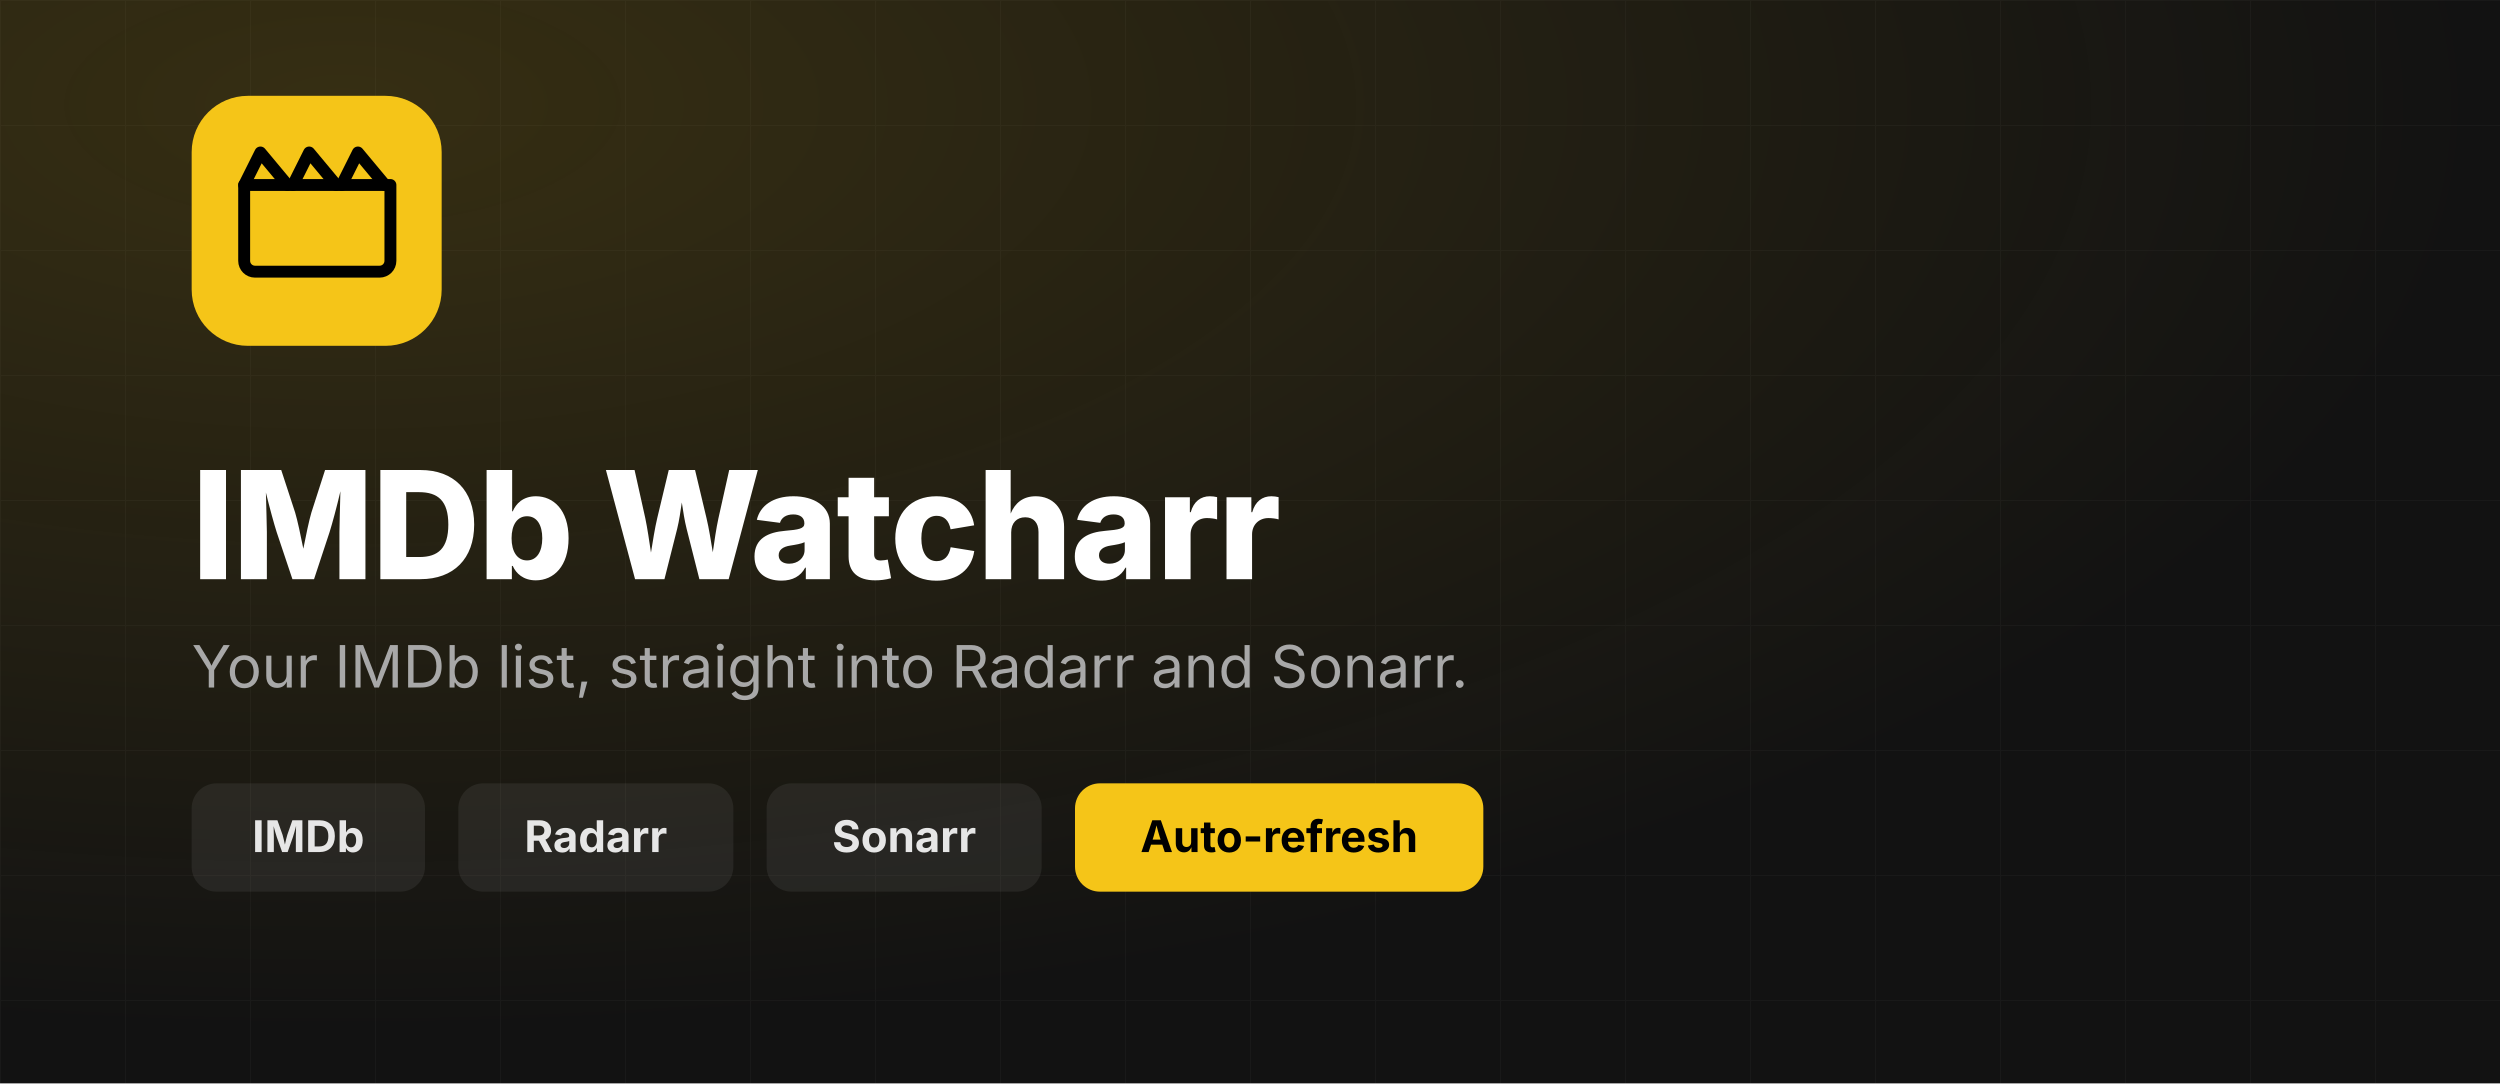
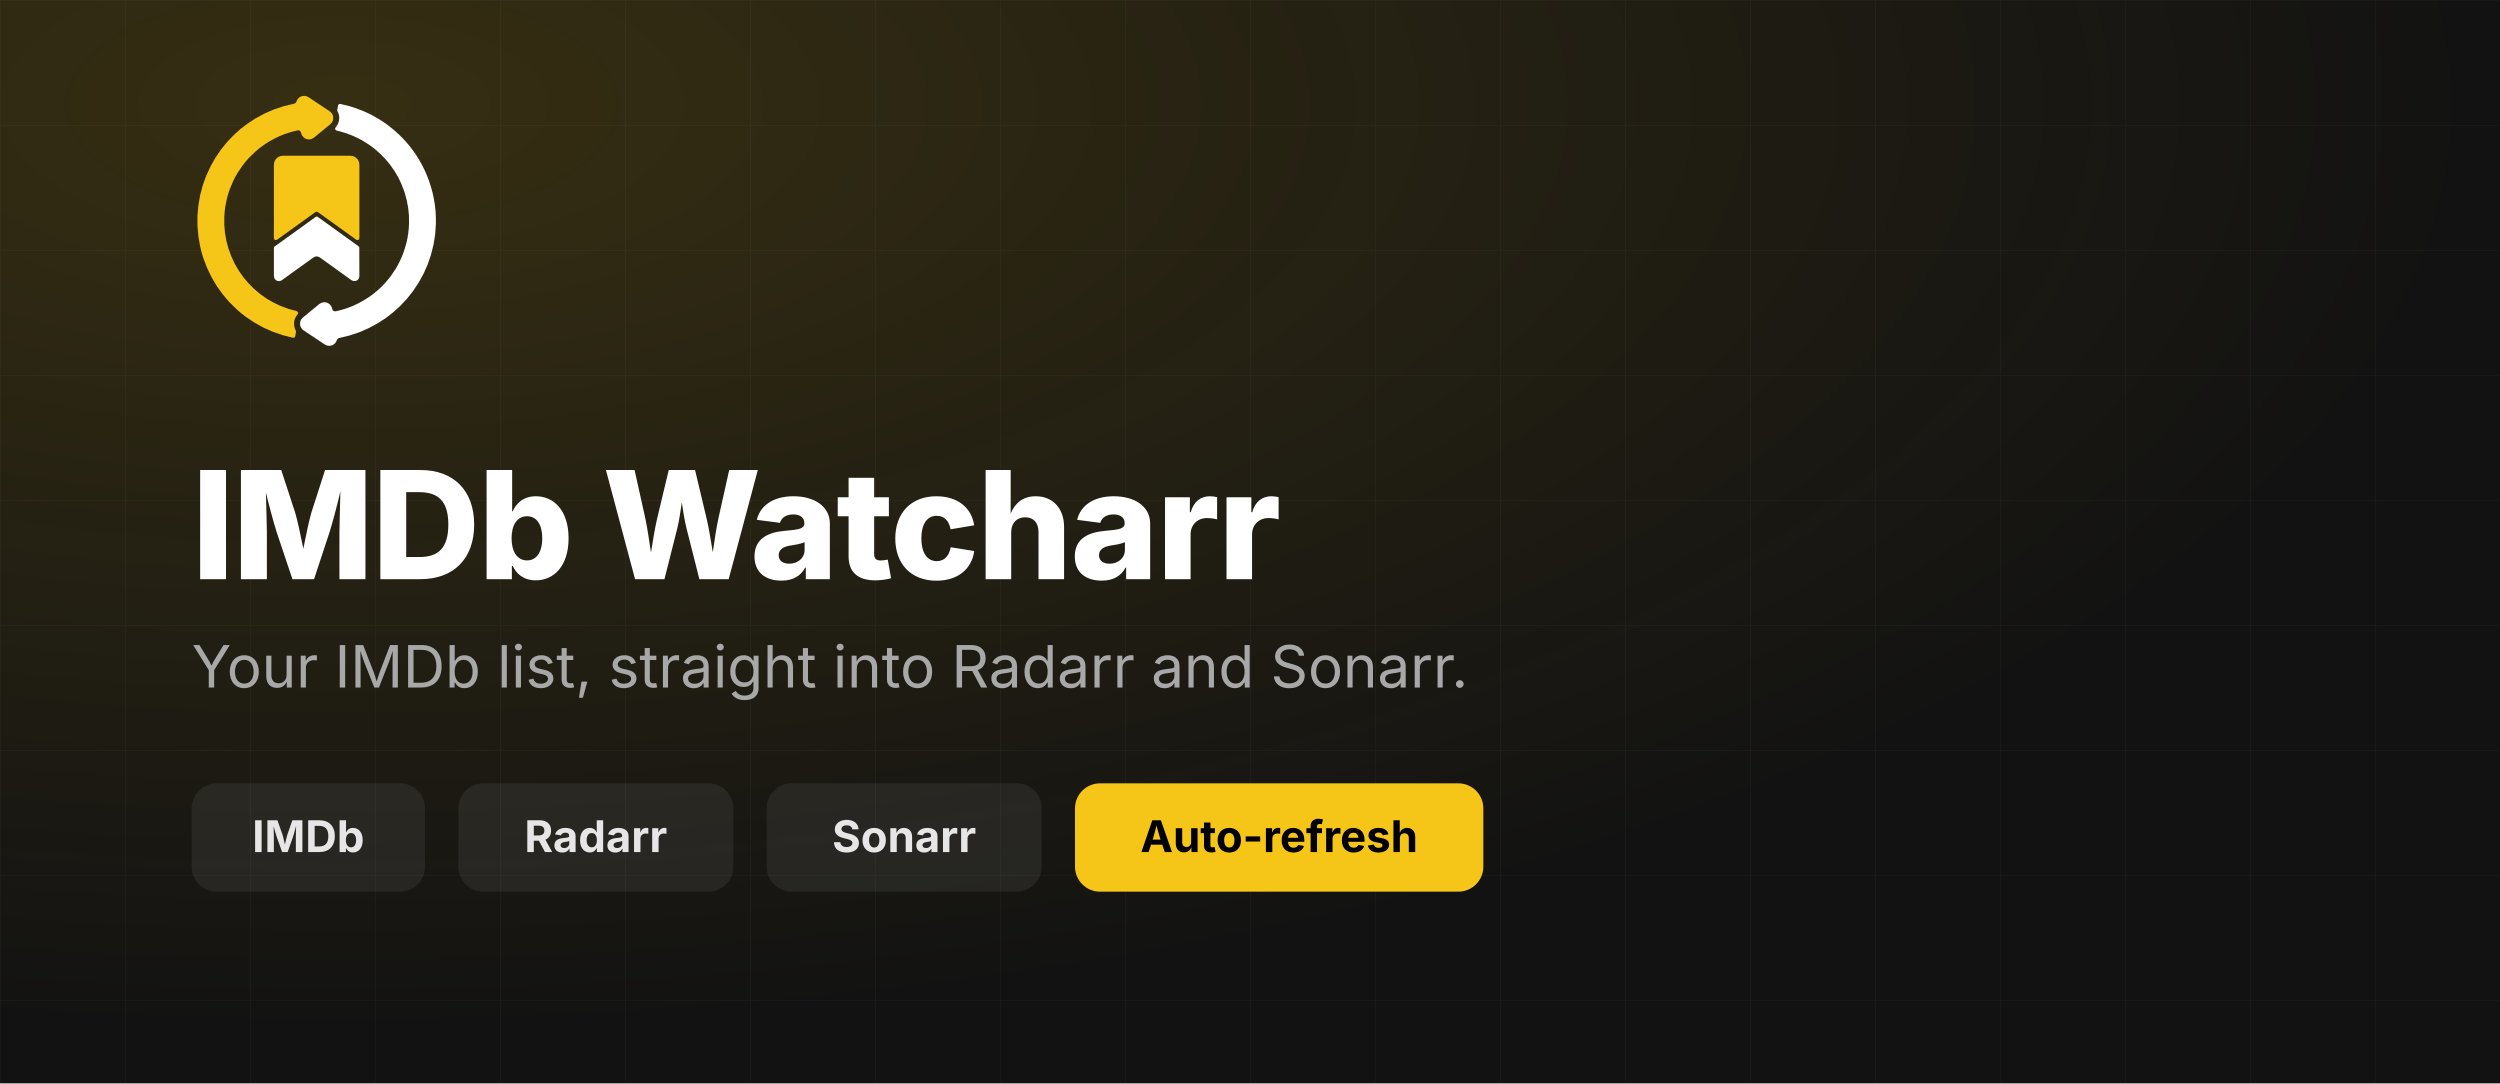
<svg xmlns="http://www.w3.org/2000/svg" width="1200" height="520" viewBox="0 0 1200 520" font-family="Inter, Segoe UI, Helvetica, Arial, sans-serif">
  <defs>
    <pattern id="grid" width="60" height="60" patternUnits="userSpaceOnUse">
      <path d="M60 0H0v60" fill="none" stroke="#ffffff" stroke-opacity="0.035" stroke-width="1" />
    </pattern>
    <radialGradient id="wash" cx="0.14" cy="0.1" r="0.85">
      <stop offset="0" stop-color="#f5c518" stop-opacity="0.16" />
      <stop offset="1" stop-color="#f5c518" stop-opacity="0" />
    </radialGradient>
  </defs>
  <rect width="1200" height="520" fill="#121212" />
  <rect width="1200" height="520" fill="url(#grid)" />
  <rect width="1200" height="520" fill="url(#wash)" />
-   <rect x="92" y="46" width="120" height="120" rx="27" fill="#f5c518" />
-   <g fill="none" stroke="#000000" stroke-width="2.2" stroke-linecap="round" stroke-linejoin="round" transform="translate(112 68) scale(2.6)">
-     <path d="M2 8h27v14a2 2 0 0 1-2 2H4a2 2 0 0 1-2-2z" />
-     <path d="M2 8 5 2l5 6" />
-     <path d="M11 8 14 2l5 6" />
-     <path d="M20 8 23 2l5 6" />
-   </g>
+   <svg x="92" y="46" width="120" height="120" viewBox="260.55 260.5 503 503">
+     <path d="M464.3 747.2L465.9 747.2L467.3 746.6L468.4 745.5L469.0 744.0L470.6 734.3L468.4 729.1L467.2 725.0L466.5 719.7L466.7 715.8L467.5 711.5L468.9 707.7L470.9 703.9L474.6 698.8L474.8 697.2L474.2 695.4L472.1 693.7L456.1 689.4L439.3 683.2L424.7 676.2L412.0 668.9L398.8 659.6L386.3 649.1L374.9 637.6L364.5 625.3L355.1 611.9L347.0 597.9L340.2 583.2L334.6 567.9L330.4 552.2L327.6 536.3L326.2 520.1L326.2 503.9L326.9 494.2L328.0 484.5L331.5 467.0L334.1 457.6L337.2 448.4L344.1 431.9L348.5 423.2L353.4 414.8L363.5 400.0L369.5 392.4L375.9 385.2L388.8 372.7L397.5 365.4L408.0 357.8L417.6 351.7L427.6 346.3L437.8 341.4L448.4 337.2L459.2 333.7L471.7 330.4L475.5 329.9L477.3 330.4L478.8 331.3L480.2 333.2L481.6 338.0L483.1 340.9L486.1 344.3L488.9 346.3L491.8 347.5L495.1 348.2L498.3 348.1L502.4 347.1L506.8 344.5L539.7 317.4L542.9 313.8L544.3 311.2L545.1 308.3L545.4 303.4L544.8 300.4L543.7 297.7L540.8 293.7L538.3 291.6L495.6 263.2L491.4 261.2L487.0 260.5L482.0 261.2L479.3 262.3L476.7 264.0L473.4 267.6L470.3 274.1L468.0 275.9L445.9 281.3L426.0 287.9L406.8 296.3L388.4 306.3L372.7 316.6L359.3 326.8L345.3 339.4L332.3 352.9L319.1 369.2L308.5 384.8L298.2 403.0L289.5 422.1L283.1 439.8L277.7 460.0L274.1 480.7L272.2 501.5L272.2 522.4L274.1 543.3L277.7 563.9L280.2 574.1L283.7 586.1L291.1 605.7L300.1 624.6L310.7 642.7L322.9 659.8L336.5 675.7L351.4 690.3L359.3 697.2L369.2 704.9L386.6 716.6L404.9 726.8L424.0 735.3L443.8 742.1Z" fill="#F5C518" />
+     <path d="M552.5 321.0L549.4 325.2L549.2 327.1L550.0 329.0L551.2 330.0L569.5 335.1L586.1 341.4L602.2 349.3L617.3 358.7L629.1 367.5L640.0 377.1L650.2 387.6L659.6 398.8L668.9 412.1L677.0 426.1L683.2 439.3L688.9 454.5L693.2 470.2L696.2 486.1L697.7 500.7L697.9 516.9L697.4 526.6L696.4 536.3L694.9 545.9L692.9 555.4L687.9 572.6L684.4 581.7L680.6 590.6L676.2 599.3L671.5 607.8L661.5 622.7L655.5 630.3L649.1 637.7L642.4 644.7L635.3 651.3L626.5 658.6L617.3 665.3L606.4 672.2L596.4 677.7L586.2 682.6L575.6 686.8L564.8 690.3L552.3 693.6L548.5 694.1L546.7 693.6L545.2 692.7L543.8 690.8L542.4 686.0L540.9 683.1L537.9 679.7L535.1 677.7L532.2 676.5L528.9 675.8L525.7 675.9L521.6 676.9L517.2 679.5L484.3 706.6L481.1 710.2L479.7 712.8L478.9 715.7L478.6 720.6L479.2 723.6L480.3 726.3L483.2 730.3L485.7 732.4L528.4 760.8L532.6 762.8L537.0 763.5L542.0 762.8L544.7 761.7L547.3 760.0L550.6 756.4L553.7 749.9L556.0 748.1L578.1 742.7L598.0 736.1L617.2 727.7L635.6 717.7L651.4 707.4L666.2 695.9L680.2 683.2L693.1 669.5L706.1 653.1L717.7 635.6L727.7 617.2L735.3 600.0L742.1 580.2L747.2 559.9L750.5 539.2L751.9 518.3L751.9 505.8L751.3 493.2L750.0 480.7L748.0 468.3L745.4 456.0L742.1 443.9L738.2 431.9L733.7 420.2L728.6 408.7L723.9 399.3L717.7 388.4L711.0 377.8L703.7 367.6L695.9 357.7L687.5 348.3L678.7 339.4L666.3 328.2L653.1 317.8L639.2 308.5L622.9 299.1L607.7 291.9L592.1 285.8L576.1 280.7L559.3 276.7L557.0 277.2L555.4 278.9L553.4 288.9L553.5 290.5L555.6 294.9L557.0 300.0L557.5 304.4L557.1 309.9L556.1 313.7L554.5 317.6Z" fill="#ffffff" />
+     <path d="M509.7 494.3L511.8 493.6L514.3 494.3L591.9 550.1L593.4 550.7L594.8 550.7L596.3 550.0L597.2 549.1L598.0 546.7L598.0 399.2L597.5 394.9L596.1 391.1L594.0 387.7L591.1 384.9L587.9 382.9L584.5 381.6L579.7 381.0L444.3 381.0L440.1 381.5L436.3 382.8L432.9 384.9L429.9 387.9L427.9 391.1L426.6 394.5L426.0 399.3L426.0 546.7L426.8 549.1L427.9 550.1L429.4 550.7L431.0 550.6L432.3 550.0Z" fill="#F5C518" />
+     <path d="M426.0 623.0L427.1 627.8L429.3 630.7L430.4 631.6L433.4 633.0L436.9 633.3L438.4 633.1L441.4 631.8L505.8 585.5L510.0 583.7L513.6 583.6L518.2 585.5L582.1 631.5L586.3 633.2L590.8 633.0L594.2 631.2L596.5 628.5L597.2 627.2L598.0 623.4L597.8 565.2L596.3 563.2L514.4 504.2L512.7 503.5L510.8 503.6L426.8 564.1L426.0 566.5Z" fill="#ffffff" />
+   </svg>
  <text x="92" y="278" fill="#ffffff" font-size="72" font-weight="800" letter-spacing="-1">IMDb Watcharr</text>
  <text x="92" y="330" fill="#a8a8a8" font-size="28">Your IMDb list, straight into Radarr and Sonarr.</text>
  <g font-size="21" font-weight="700">
    <rect x="92" y="376" width="112" height="52" rx="12" fill="#ffffff" fill-opacity="0.07" />
    <text x="148" y="409" fill="#e6e6e6" text-anchor="middle">IMDb</text>
    <rect x="220" y="376" width="132" height="52" rx="12" fill="#ffffff" fill-opacity="0.07" />
    <text x="286" y="409" fill="#e6e6e6" text-anchor="middle">Radarr</text>
    <rect x="368" y="376" width="132" height="52" rx="12" fill="#ffffff" fill-opacity="0.07" />
    <text x="434" y="409" fill="#e6e6e6" text-anchor="middle">Sonarr</text>
    <rect x="516" y="376" width="196" height="52" rx="12" fill="#f5c518" />
    <text x="614" y="409" fill="#000000" text-anchor="middle">Auto-refresh</text>
  </g>
</svg>
